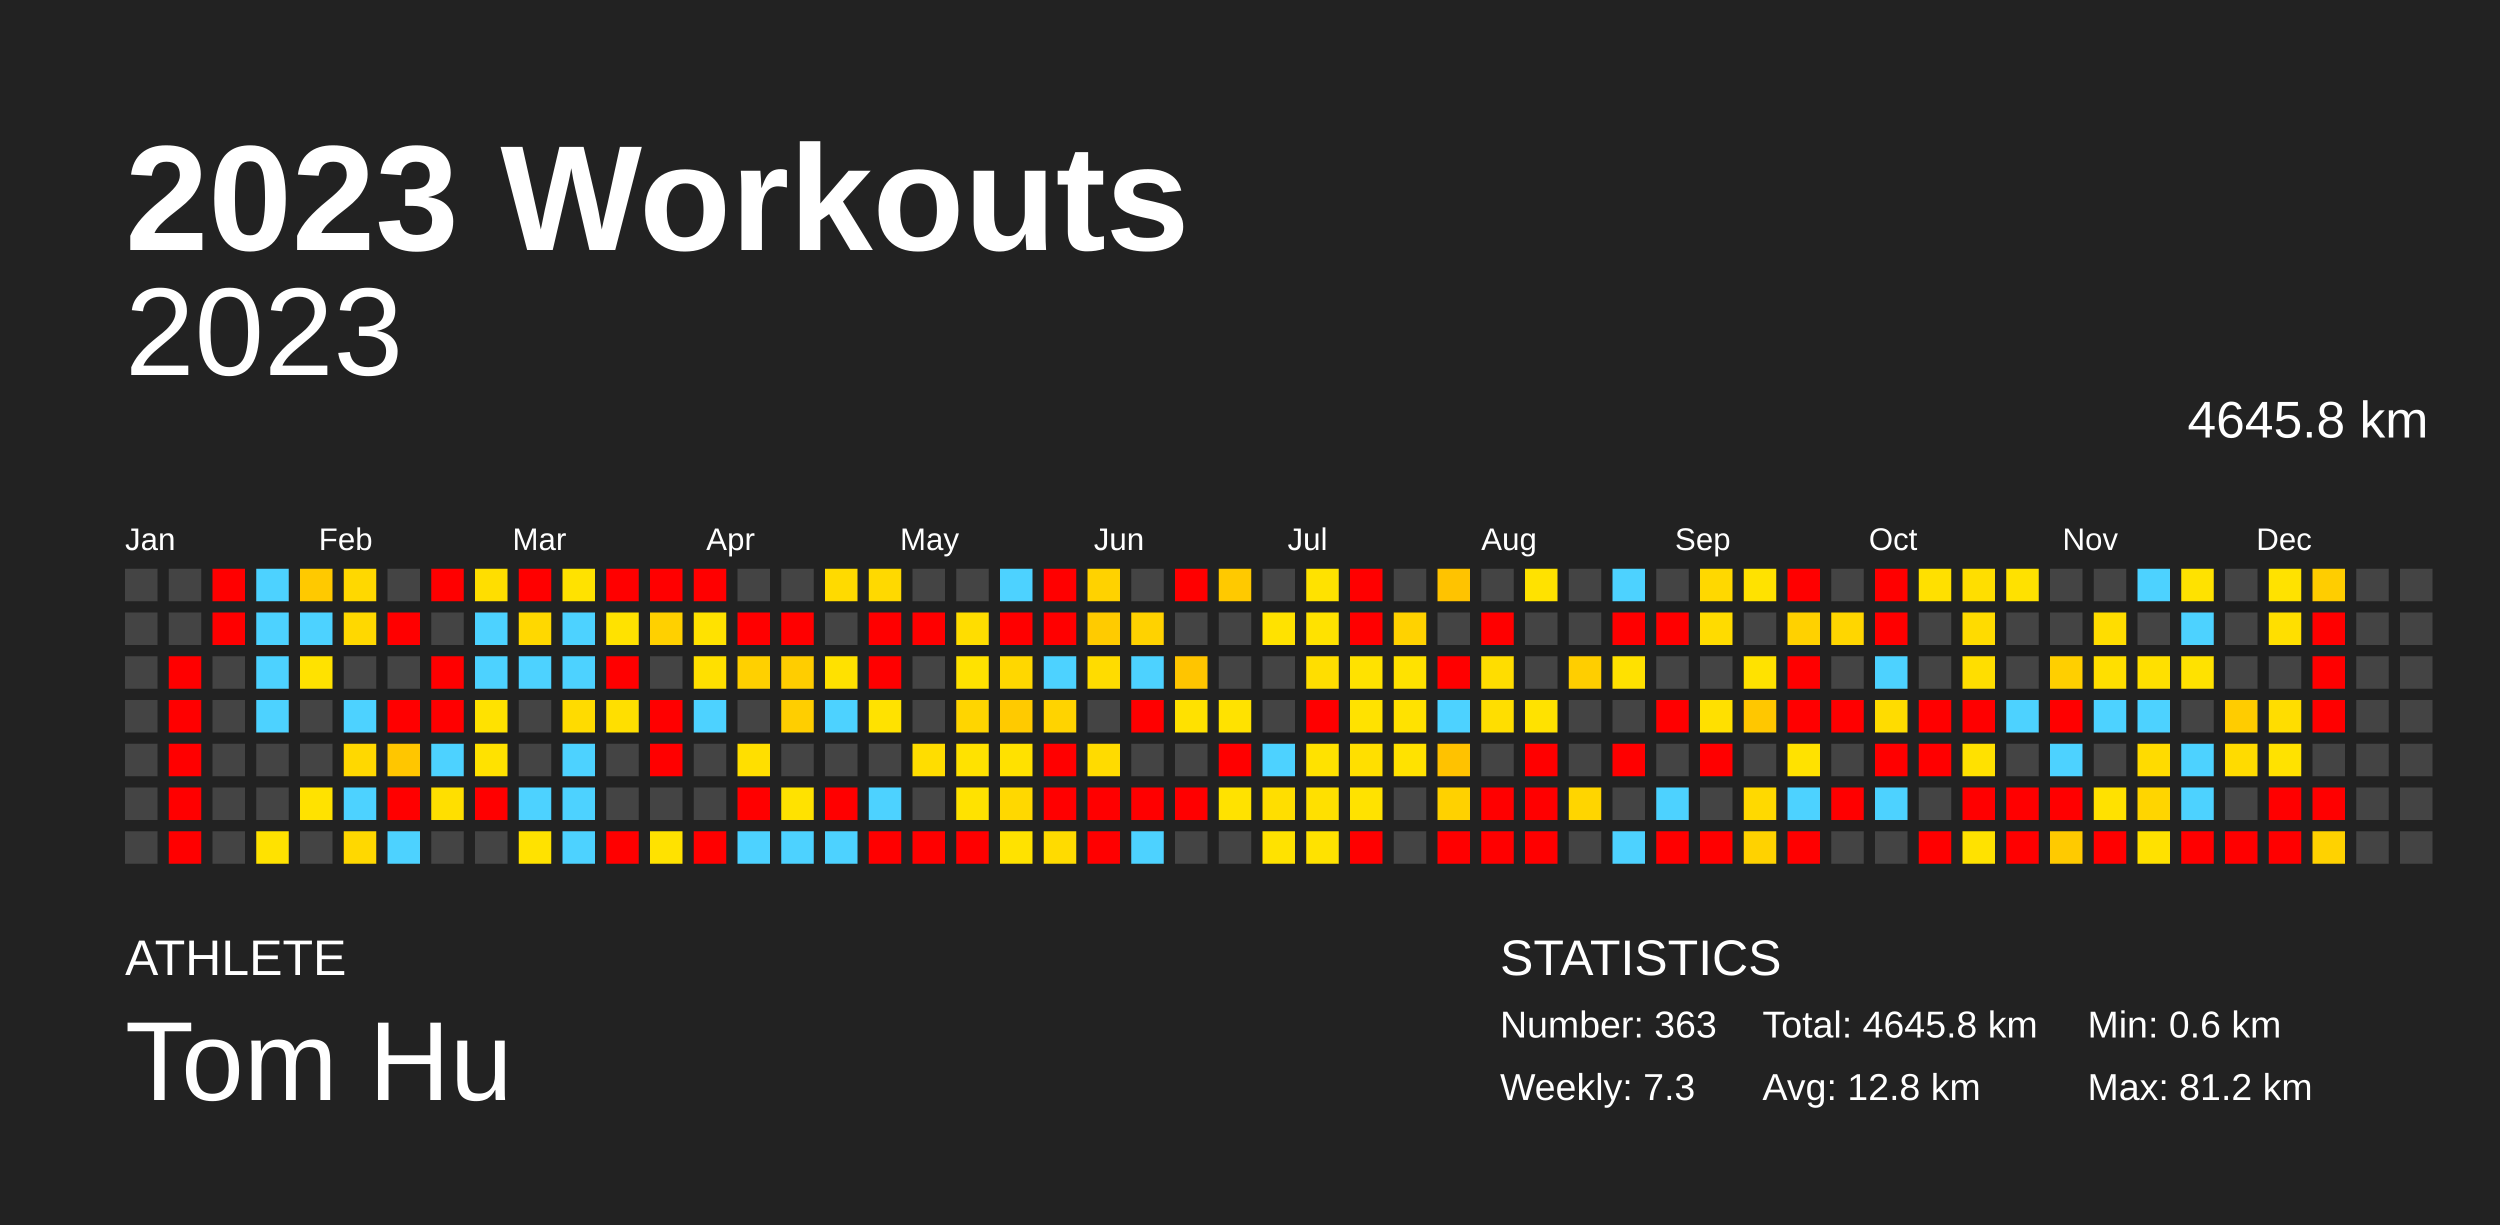
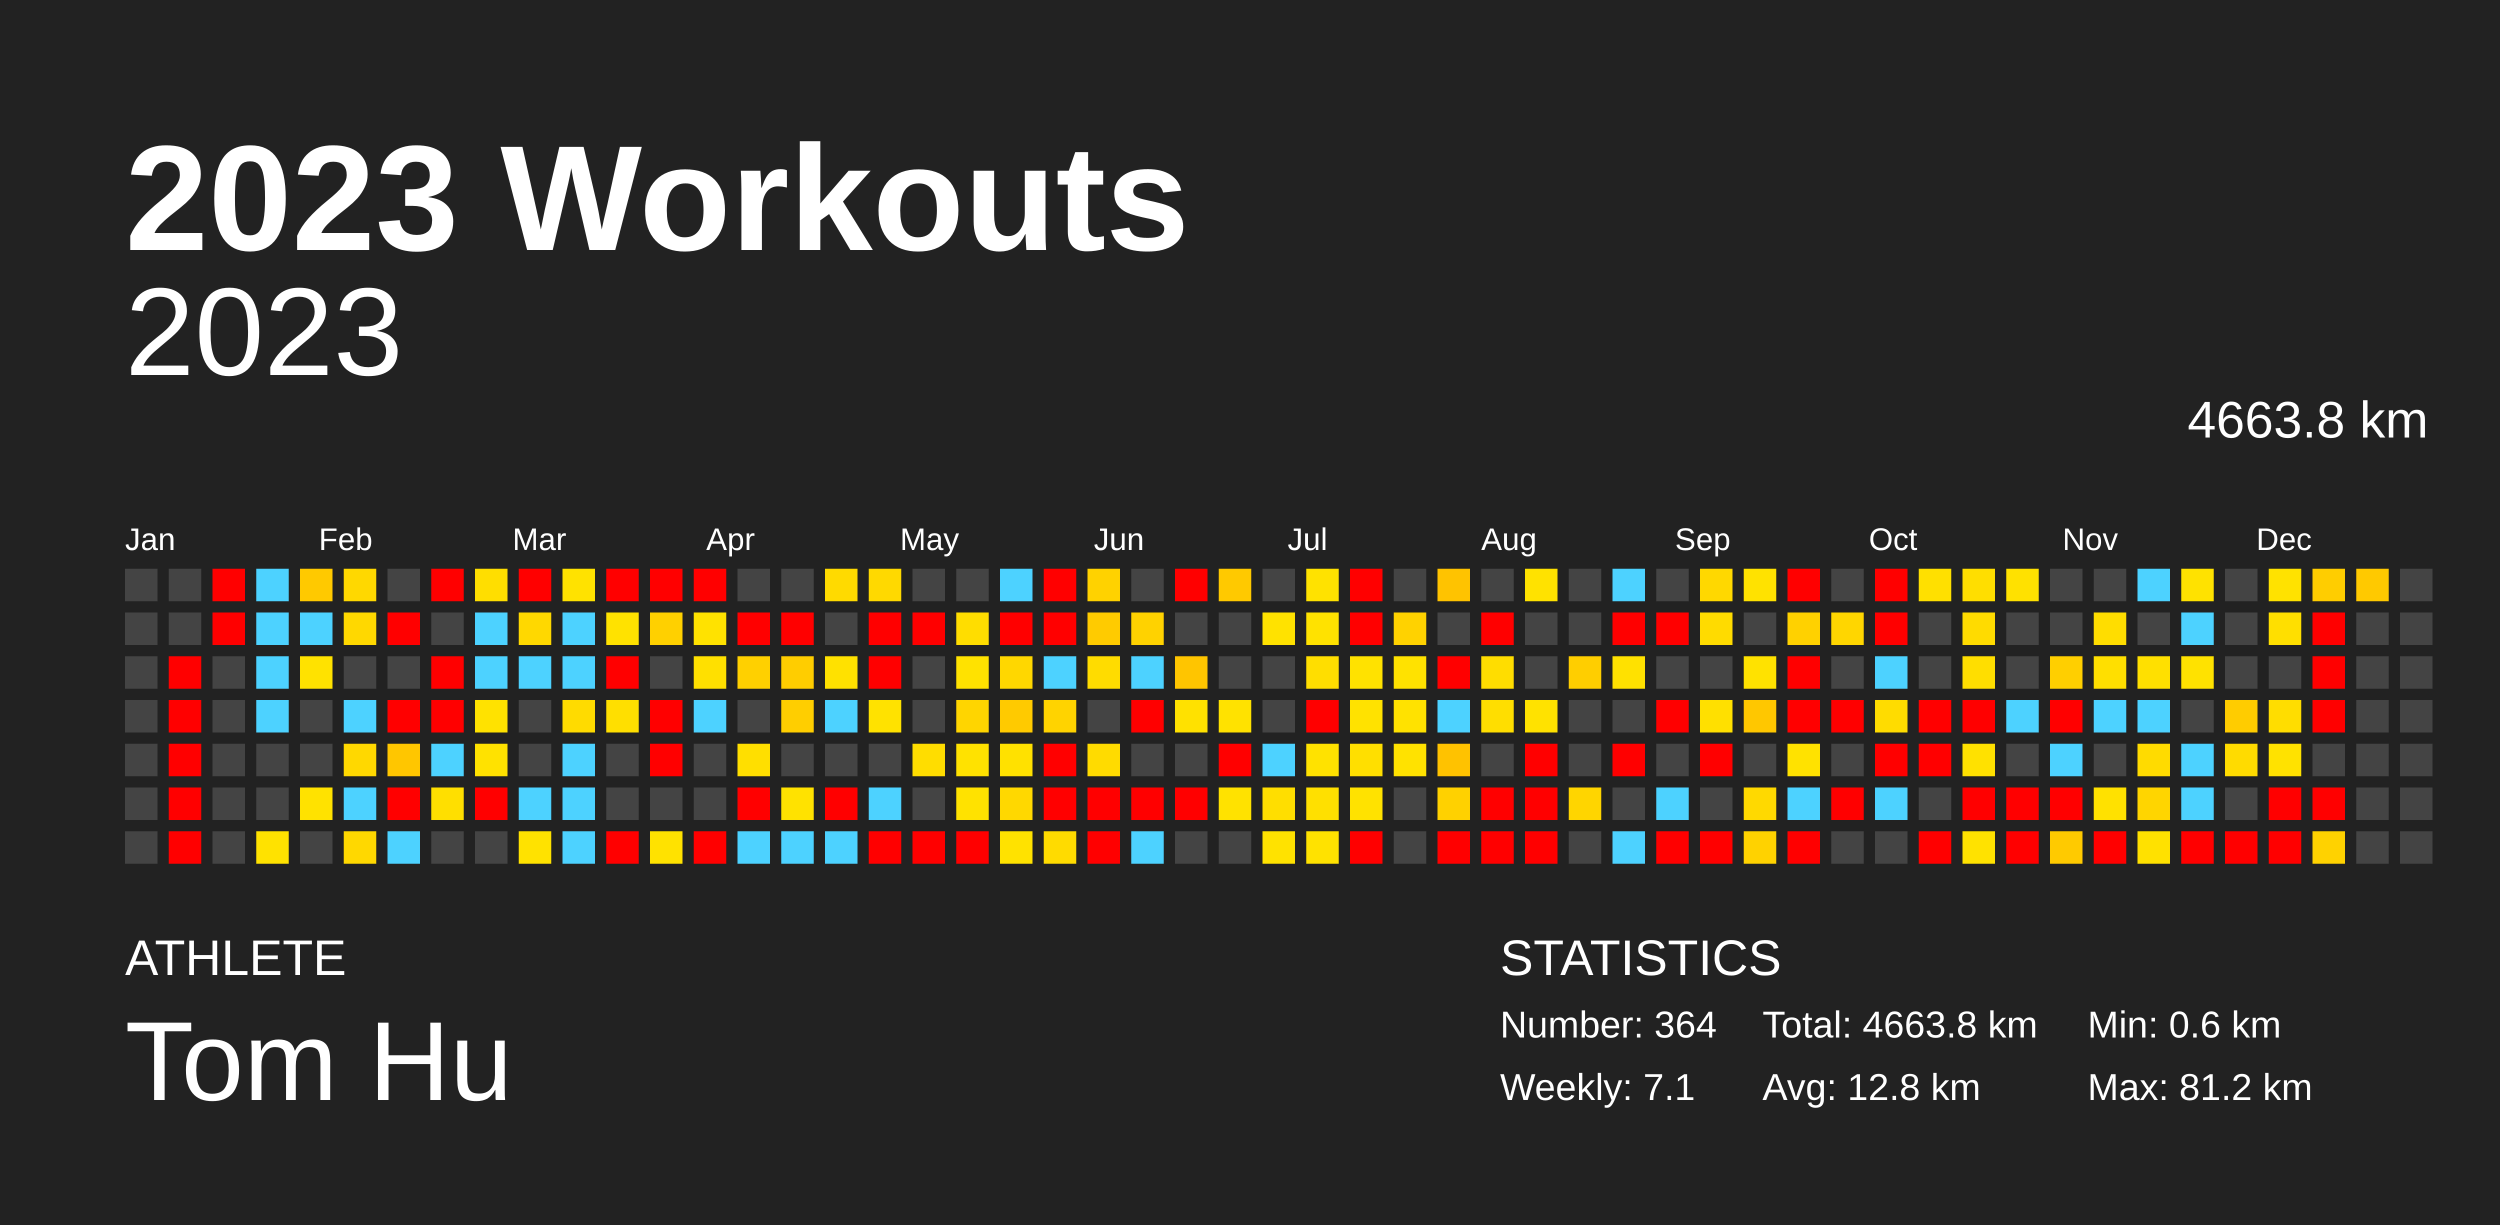
<svg xmlns="http://www.w3.org/2000/svg" baseProfile="full" height="98mm" version="1.1" viewBox="0,0,200,98" width="200mm">
  <defs />
  <rect fill="#222222" height="98" width="200" x="0" y="0" />
  <text fill="#FFFFFF" style="font-size:12px; font-family:Arial; font-weight:bold;" x="10" y="20">2023 Workouts</text>
  <text fill="#FFFFFF" style="font-size:4px; font-family:Arial" x="10" y="78">ATHLETE</text>
  <text fill="#FFFFFF" style="font-size:9px; font-family:Arial" x="10" y="88">Tom Hu</text>
  <text fill="#FFFFFF" style="font-size:4px; font-family:Arial" x="120" y="78">STATISTICS</text>
-   <text fill="#FFFFFF" style="font-size:3px; font-family:Arial" x="120" y="83">Number: 363</text>
-   <text fill="#FFFFFF" style="font-size:3px; font-family:Arial" x="120" y="88">Weekly: 7.3</text>
-   <text fill="#FFFFFF" style="font-size:3px; font-family:Arial" x="141" y="83">Total: 4645.8 km</text>
+   <text fill="#FFFFFF" style="font-size:3px; font-family:Arial" x="120" y="83">Number: 364</text>
+   <text fill="#FFFFFF" style="font-size:3px; font-family:Arial" x="120" y="88">Weekly: 7.1</text>
+   <text fill="#FFFFFF" style="font-size:3px; font-family:Arial" x="141" y="83">Total: 4663.8 km</text>
  <text fill="#FFFFFF" style="font-size:3px; font-family:Arial" x="141" y="88">Avg: 12.8 km</text>
  <text fill="#FFFFFF" style="font-size:3px; font-family:Arial" x="167" y="83">Min: 0.6 km</text>
  <text fill="#FFFFFF" style="font-size:3px; font-family:Arial" x="167" y="88">Max: 81.2 km</text>
  <text alignment-baseline="hanging" fill="#FFFFFF" style="font-size:10.0px; font-family:Arial;" x="10" y="30">2023</text>
-   <text alignment-baseline="hanging" fill="#FFFFFF" style="font-size:4.125px; font-family:Arial;" x="175" y="35">4645.8 km</text>
+   <text alignment-baseline="hanging" fill="#FFFFFF" style="font-size:4.125px; font-family:Arial;" x="175" y="35">4663.8 km</text>
  <text fill="#FFFFFF" style="font-size:2.5px; font-family:Arial" x="10.0" y="44">Jan</text>
  <text fill="#FFFFFF" style="font-size:2.5px; font-family:Arial" x="25.5" y="44">Feb</text>
  <text fill="#FFFFFF" style="font-size:2.5px; font-family:Arial" x="41.0" y="44">Mar</text>
  <text fill="#FFFFFF" style="font-size:2.5px; font-family:Arial" x="56.5" y="44">Apr</text>
  <text fill="#FFFFFF" style="font-size:2.5px; font-family:Arial" x="72.0" y="44">May</text>
  <text fill="#FFFFFF" style="font-size:2.5px; font-family:Arial" x="87.5" y="44">Jun</text>
  <text fill="#FFFFFF" style="font-size:2.5px; font-family:Arial" x="103.0" y="44">Jul</text>
  <text fill="#FFFFFF" style="font-size:2.5px; font-family:Arial" x="118.5" y="44">Aug</text>
  <text fill="#FFFFFF" style="font-size:2.5px; font-family:Arial" x="134.0" y="44">Sep</text>
  <text fill="#FFFFFF" style="font-size:2.5px; font-family:Arial" x="149.5" y="44">Oct</text>
  <text fill="#FFFFFF" style="font-size:2.5px; font-family:Arial" x="165.0" y="44">Nov</text>
  <text fill="#FFFFFF" style="font-size:2.5px; font-family:Arial" x="180.5" y="44">Dec</text>
  <rect fill="#444444" height="2.6" width="2.6" x="10.0" y="45.5" />
  <rect fill="#444444" height="2.6" width="2.6" x="10.0" y="49.0" />
  <rect fill="#444444" height="2.6" width="2.6" x="10.0" y="52.5" />
  <rect fill="#444444" height="2.6" width="2.6" x="10.0" y="56.0" />
  <rect fill="#444444" height="2.6" width="2.6" x="10.0" y="59.5" />
  <rect fill="#444444" height="2.6" width="2.6" x="10.0" y="63.0" />
  <rect fill="#444444" height="2.6" width="2.6" x="10.0" y="66.5" />
  <rect fill="#444444" height="2.6" width="2.6" x="13.5" y="45.5" />
  <rect fill="#444444" height="2.6" width="2.6" x="13.5" y="49.0" />
  <rect fill="red" height="2.6" width="2.6" x="13.5" y="52.5" />
  <rect fill="red" height="2.6" width="2.6" x="13.5" y="56.0" />
  <rect fill="red" height="2.6" width="2.6" x="13.5" y="59.5" />
  <rect fill="red" height="2.6" width="2.6" x="13.5" y="63.0" />
  <rect fill="red" height="2.6" width="2.6" x="13.5" y="66.5" />
  <rect fill="red" height="2.6" width="2.6" x="17.0" y="45.5" />
  <rect fill="red" height="2.6" width="2.6" x="17.0" y="49.0" />
  <rect fill="#444444" height="2.6" width="2.6" x="17.0" y="52.5" />
  <rect fill="#444444" height="2.6" width="2.6" x="17.0" y="56.0" />
  <rect fill="#444444" height="2.6" width="2.6" x="17.0" y="59.5" />
  <rect fill="#444444" height="2.6" width="2.6" x="17.0" y="63.0" />
  <rect fill="#444444" height="2.6" width="2.6" x="17.0" y="66.5" />
  <rect fill="#4dd2ff" height="2.6" width="2.6" x="20.5" y="45.5" />
  <rect fill="#4dd2ff" height="2.6" width="2.6" x="20.5" y="49.0" />
  <rect fill="#4dd2ff" height="2.6" width="2.6" x="20.5" y="52.5" />
  <rect fill="#4dd2ff" height="2.6" width="2.6" x="20.5" y="56.0" />
  <rect fill="#444444" height="2.6" width="2.6" x="20.5" y="59.5" />
  <rect fill="#444444" height="2.6" width="2.6" x="20.5" y="63.0" />
  <rect fill="#ffe200" height="2.6" width="2.6" x="20.5" y="66.5" />
  <rect fill="#ffc900" height="2.6" width="2.6" x="24.0" y="45.5" />
  <rect fill="#4dd2ff" height="2.6" width="2.6" x="24.0" y="49.0" />
  <rect fill="#ffe200" height="2.6" width="2.6" x="24.0" y="52.5" />
  <rect fill="#444444" height="2.6" width="2.6" x="24.0" y="56.0" />
  <rect fill="#444444" height="2.6" width="2.6" x="24.0" y="59.5" />
  <rect fill="#ffe200" height="2.6" width="2.6" x="24.0" y="63.0" />
  <rect fill="#444444" height="2.6" width="2.6" x="24.0" y="66.5" />
  <rect fill="#ffd800" height="2.6" width="2.6" x="27.5" y="45.5" />
  <rect fill="#ffd800" height="2.6" width="2.6" x="27.5" y="49.0" />
  <rect fill="#444444" height="2.6" width="2.6" x="27.5" y="52.5" />
  <rect fill="#4dd2ff" height="2.6" width="2.6" x="27.5" y="56.0" />
  <rect fill="#ffd800" height="2.6" width="2.6" x="27.5" y="59.5" />
  <rect fill="#4dd2ff" height="2.6" width="2.6" x="27.5" y="63.0" />
  <rect fill="#ffd800" height="2.6" width="2.6" x="27.5" y="66.5" />
  <rect fill="#444444" height="2.6" width="2.6" x="31.0" y="45.5" />
  <rect fill="red" height="2.6" width="2.6" x="31.0" y="49.0" />
  <rect fill="#444444" height="2.6" width="2.6" x="31.0" y="52.5" />
  <rect fill="red" height="2.6" width="2.6" x="31.0" y="56.0" />
  <rect fill="#ffc600" height="2.6" width="2.6" x="31.0" y="59.5" />
  <rect fill="red" height="2.6" width="2.6" x="31.0" y="63.0" />
  <rect fill="#4dd2ff" height="2.6" width="2.6" x="31.0" y="66.5" />
  <rect fill="red" height="2.6" width="2.6" x="34.5" y="45.5" />
  <rect fill="#444444" height="2.6" width="2.6" x="34.5" y="49.0" />
  <rect fill="red" height="2.6" width="2.6" x="34.5" y="52.5" />
  <rect fill="red" height="2.6" width="2.6" x="34.5" y="56.0" />
  <rect fill="#4dd2ff" height="2.6" width="2.6" x="34.5" y="59.5" />
  <rect fill="#ffdf00" height="2.6" width="2.6" x="34.5" y="63.0" />
  <rect fill="#444444" height="2.6" width="2.6" x="34.5" y="66.5" />
  <rect fill="#ffde00" height="2.6" width="2.6" x="38.0" y="45.5" />
  <rect fill="#4dd2ff" height="2.6" width="2.6" x="38.0" y="49.0" />
  <rect fill="#4dd2ff" height="2.6" width="2.6" x="38.0" y="52.5" />
  <rect fill="#ffe200" height="2.6" width="2.6" x="38.0" y="56.0" />
  <rect fill="#ffe200" height="2.6" width="2.6" x="38.0" y="59.5" />
  <rect fill="red" height="2.6" width="2.6" x="38.0" y="63.0" />
  <rect fill="#444444" height="2.6" width="2.6" x="38.0" y="66.5" />
  <rect fill="red" height="2.6" width="2.6" x="41.5" y="45.5" />
  <rect fill="#ffd800" height="2.6" width="2.6" x="41.5" y="49.0" />
  <rect fill="#4dd2ff" height="2.6" width="2.6" x="41.5" y="52.5" />
  <rect fill="#444444" height="2.6" width="2.6" x="41.5" y="56.0" />
  <rect fill="#444444" height="2.6" width="2.6" x="41.5" y="59.5" />
  <rect fill="#4dd2ff" height="2.6" width="2.6" x="41.5" y="63.0" />
  <rect fill="#ffe200" height="2.6" width="2.6" x="41.5" y="66.5" />
  <rect fill="#ffe200" height="2.6" width="2.6" x="45.0" y="45.5" />
  <rect fill="#4dd2ff" height="2.6" width="2.6" x="45.0" y="49.0" />
  <rect fill="#4dd2ff" height="2.6" width="2.6" x="45.0" y="52.5" />
  <rect fill="#ffdb00" height="2.6" width="2.6" x="45.0" y="56.0" />
  <rect fill="#4dd2ff" height="2.6" width="2.6" x="45.0" y="59.5" />
  <rect fill="#4dd2ff" height="2.6" width="2.6" x="45.0" y="63.0" />
  <rect fill="#4dd2ff" height="2.6" width="2.6" x="45.0" y="66.5" />
  <rect fill="red" height="2.6" width="2.6" x="48.5" y="45.5" />
  <rect fill="#ffe200" height="2.6" width="2.6" x="48.5" y="49.0" />
  <rect fill="red" height="2.6" width="2.6" x="48.5" y="52.5" />
  <rect fill="#ffdf00" height="2.6" width="2.6" x="48.5" y="56.0" />
  <rect fill="#444444" height="2.6" width="2.6" x="48.5" y="59.5" />
  <rect fill="#444444" height="2.6" width="2.6" x="48.5" y="63.0" />
  <rect fill="red" height="2.6" width="2.6" x="48.5" y="66.5" />
  <rect fill="red" height="2.6" width="2.6" x="52.0" y="45.5" />
  <rect fill="#ffd000" height="2.6" width="2.6" x="52.0" y="49.0" />
  <rect fill="#444444" height="2.6" width="2.6" x="52.0" y="52.5" />
  <rect fill="red" height="2.6" width="2.6" x="52.0" y="56.0" />
  <rect fill="red" height="2.6" width="2.6" x="52.0" y="59.5" />
  <rect fill="#444444" height="2.6" width="2.6" x="52.0" y="63.0" />
  <rect fill="#ffe200" height="2.6" width="2.6" x="52.0" y="66.5" />
  <rect fill="red" height="2.6" width="2.6" x="55.5" y="45.5" />
  <rect fill="#ffe200" height="2.6" width="2.6" x="55.5" y="49.0" />
  <rect fill="#ffe000" height="2.6" width="2.6" x="55.5" y="52.5" />
  <rect fill="#4dd2ff" height="2.6" width="2.6" x="55.5" y="56.0" />
  <rect fill="#444444" height="2.6" width="2.6" x="55.5" y="59.5" />
  <rect fill="#444444" height="2.6" width="2.6" x="55.5" y="63.0" />
  <rect fill="red" height="2.6" width="2.6" x="55.5" y="66.5" />
  <rect fill="#444444" height="2.6" width="2.6" x="59.0" y="45.5" />
  <rect fill="red" height="2.6" width="2.6" x="59.0" y="49.0" />
  <rect fill="#ffd000" height="2.6" width="2.6" x="59.0" y="52.5" />
  <rect fill="#444444" height="2.6" width="2.6" x="59.0" y="56.0" />
  <rect fill="#ffdf00" height="2.6" width="2.6" x="59.0" y="59.5" />
  <rect fill="red" height="2.6" width="2.6" x="59.0" y="63.0" />
  <rect fill="#4dd2ff" height="2.6" width="2.6" x="59.0" y="66.5" />
  <rect fill="#444444" height="2.6" width="2.6" x="62.5" y="45.5" />
  <rect fill="red" height="2.6" width="2.6" x="62.5" y="49.0" />
  <rect fill="#ffcd00" height="2.6" width="2.6" x="62.5" y="52.5" />
  <rect fill="#ffce00" height="2.6" width="2.6" x="62.5" y="56.0" />
  <rect fill="#444444" height="2.6" width="2.6" x="62.5" y="59.5" />
  <rect fill="#ffe200" height="2.6" width="2.6" x="62.5" y="63.0" />
  <rect fill="#4dd2ff" height="2.6" width="2.6" x="62.5" y="66.5" />
  <rect fill="#ffda00" height="2.6" width="2.6" x="66.0" y="45.5" />
  <rect fill="#444444" height="2.6" width="2.6" x="66.0" y="49.0" />
  <rect fill="#ffe100" height="2.6" width="2.6" x="66.0" y="52.5" />
  <rect fill="#4dd2ff" height="2.6" width="2.6" x="66.0" y="56.0" />
  <rect fill="#444444" height="2.6" width="2.6" x="66.0" y="59.5" />
  <rect fill="red" height="2.6" width="2.6" x="66.0" y="63.0" />
  <rect fill="#4dd2ff" height="2.6" width="2.6" x="66.0" y="66.5" />
  <rect fill="#ffd900" height="2.6" width="2.6" x="69.5" y="45.5" />
  <rect fill="red" height="2.6" width="2.6" x="69.5" y="49.0" />
  <rect fill="red" height="2.6" width="2.6" x="69.5" y="52.5" />
  <rect fill="#ffe200" height="2.6" width="2.6" x="69.5" y="56.0" />
  <rect fill="#444444" height="2.6" width="2.6" x="69.5" y="59.5" />
  <rect fill="#4dd2ff" height="2.6" width="2.6" x="69.5" y="63.0" />
  <rect fill="red" height="2.6" width="2.6" x="69.5" y="66.5" />
  <rect fill="#444444" height="2.6" width="2.6" x="73.0" y="45.5" />
  <rect fill="red" height="2.6" width="2.6" x="73.0" y="49.0" />
  <rect fill="#444444" height="2.6" width="2.6" x="73.0" y="52.5" />
  <rect fill="#444444" height="2.6" width="2.6" x="73.0" y="56.0" />
  <rect fill="#ffdd00" height="2.6" width="2.6" x="73.0" y="59.5" />
  <rect fill="#444444" height="2.6" width="2.6" x="73.0" y="63.0" />
  <rect fill="red" height="2.6" width="2.6" x="73.0" y="66.5" />
  <rect fill="#444444" height="2.6" width="2.6" x="76.5" y="45.5" />
  <rect fill="#ffdd00" height="2.6" width="2.6" x="76.5" y="49.0" />
  <rect fill="#ffe200" height="2.6" width="2.6" x="76.5" y="52.5" />
  <rect fill="#ffd500" height="2.6" width="2.6" x="76.5" y="56.0" />
  <rect fill="#ffe200" height="2.6" width="2.6" x="76.5" y="59.5" />
  <rect fill="#ffe200" height="2.6" width="2.6" x="76.5" y="63.0" />
  <rect fill="red" height="2.6" width="2.6" x="76.5" y="66.5" />
  <rect fill="#4dd2ff" height="2.6" width="2.6" x="80.0" y="45.5" />
  <rect fill="red" height="2.6" width="2.6" x="80.0" y="49.0" />
  <rect fill="#ffd700" height="2.6" width="2.6" x="80.0" y="52.5" />
  <rect fill="#ffca00" height="2.6" width="2.6" x="80.0" y="56.0" />
  <rect fill="#ffe100" height="2.6" width="2.6" x="80.0" y="59.5" />
  <rect fill="#ffd800" height="2.6" width="2.6" x="80.0" y="63.0" />
  <rect fill="#ffe200" height="2.6" width="2.6" x="80.0" y="66.5" />
  <rect fill="red" height="2.6" width="2.6" x="83.5" y="45.5" />
  <rect fill="red" height="2.6" width="2.6" x="83.5" y="49.0" />
  <rect fill="#4dd2ff" height="2.6" width="2.6" x="83.5" y="52.5" />
  <rect fill="#ffd300" height="2.6" width="2.6" x="83.5" y="56.0" />
  <rect fill="red" height="2.6" width="2.6" x="83.5" y="59.5" />
  <rect fill="red" height="2.6" width="2.6" x="83.5" y="63.0" />
  <rect fill="#ffdb00" height="2.6" width="2.6" x="83.5" y="66.5" />
  <rect fill="#ffd200" height="2.6" width="2.6" x="87.0" y="45.5" />
  <rect fill="#ffcb00" height="2.6" width="2.6" x="87.0" y="49.0" />
  <rect fill="#ffdc00" height="2.6" width="2.6" x="87.0" y="52.5" />
  <rect fill="#444444" height="2.6" width="2.6" x="87.0" y="56.0" />
  <rect fill="#ffdb00" height="2.6" width="2.6" x="87.0" y="59.5" />
  <rect fill="red" height="2.6" width="2.6" x="87.0" y="63.0" />
  <rect fill="red" height="2.6" width="2.6" x="87.0" y="66.5" />
  <rect fill="#444444" height="2.6" width="2.6" x="90.5" y="45.5" />
  <rect fill="#ffd200" height="2.6" width="2.6" x="90.5" y="49.0" />
  <rect fill="#4dd2ff" height="2.6" width="2.6" x="90.5" y="52.5" />
  <rect fill="red" height="2.6" width="2.6" x="90.5" y="56.0" />
  <rect fill="#444444" height="2.6" width="2.6" x="90.5" y="59.5" />
  <rect fill="red" height="2.6" width="2.6" x="90.5" y="63.0" />
  <rect fill="#4dd2ff" height="2.6" width="2.6" x="90.5" y="66.5" />
  <rect fill="red" height="2.6" width="2.6" x="94.0" y="45.5" />
  <rect fill="#444444" height="2.6" width="2.6" x="94.0" y="49.0" />
  <rect fill="#ffc500" height="2.6" width="2.6" x="94.0" y="52.5" />
  <rect fill="#ffe100" height="2.6" width="2.6" x="94.0" y="56.0" />
  <rect fill="#444444" height="2.6" width="2.6" x="94.0" y="59.5" />
  <rect fill="red" height="2.6" width="2.6" x="94.0" y="63.0" />
  <rect fill="#444444" height="2.6" width="2.6" x="94.0" y="66.5" />
  <rect fill="#ffc900" height="2.6" width="2.6" x="97.5" y="45.5" />
  <rect fill="#444444" height="2.6" width="2.6" x="97.5" y="49.0" />
  <rect fill="#444444" height="2.6" width="2.6" x="97.5" y="52.5" />
  <rect fill="#ffe200" height="2.6" width="2.6" x="97.5" y="56.0" />
  <rect fill="red" height="2.6" width="2.6" x="97.5" y="59.5" />
  <rect fill="#ffe200" height="2.6" width="2.6" x="97.5" y="63.0" />
  <rect fill="#444444" height="2.6" width="2.6" x="97.5" y="66.5" />
  <rect fill="#444444" height="2.6" width="2.6" x="101.0" y="45.5" />
  <rect fill="#ffe200" height="2.6" width="2.6" x="101.0" y="49.0" />
  <rect fill="#444444" height="2.6" width="2.6" x="101.0" y="52.5" />
  <rect fill="#444444" height="2.6" width="2.6" x="101.0" y="56.0" />
  <rect fill="#4dd2ff" height="2.6" width="2.6" x="101.0" y="59.5" />
  <rect fill="#ffde00" height="2.6" width="2.6" x="101.0" y="63.0" />
  <rect fill="#ffe200" height="2.6" width="2.6" x="101.0" y="66.5" />
  <rect fill="#ffe200" height="2.6" width="2.6" x="104.5" y="45.5" />
  <rect fill="#ffe200" height="2.6" width="2.6" x="104.5" y="49.0" />
  <rect fill="#ffde00" height="2.6" width="2.6" x="104.5" y="52.5" />
  <rect fill="red" height="2.6" width="2.6" x="104.5" y="56.0" />
  <rect fill="#ffe200" height="2.6" width="2.6" x="104.5" y="59.5" />
  <rect fill="#ffe000" height="2.6" width="2.6" x="104.5" y="63.0" />
  <rect fill="#ffe200" height="2.6" width="2.6" x="104.5" y="66.5" />
  <rect fill="red" height="2.6" width="2.6" x="108.0" y="45.5" />
  <rect fill="red" height="2.6" width="2.6" x="108.0" y="49.0" />
  <rect fill="#ffe200" height="2.6" width="2.6" x="108.0" y="52.5" />
  <rect fill="#ffe200" height="2.6" width="2.6" x="108.0" y="56.0" />
  <rect fill="#ffdf00" height="2.6" width="2.6" x="108.0" y="59.5" />
  <rect fill="#ffe200" height="2.6" width="2.6" x="108.0" y="63.0" />
  <rect fill="red" height="2.6" width="2.6" x="108.0" y="66.5" />
  <rect fill="#444444" height="2.6" width="2.6" x="111.5" y="45.5" />
  <rect fill="#ffd200" height="2.6" width="2.6" x="111.5" y="49.0" />
  <rect fill="#ffe200" height="2.6" width="2.6" x="111.5" y="52.5" />
  <rect fill="#ffe200" height="2.6" width="2.6" x="111.5" y="56.0" />
  <rect fill="#ffe200" height="2.6" width="2.6" x="111.5" y="59.5" />
  <rect fill="#444444" height="2.6" width="2.6" x="111.5" y="63.0" />
  <rect fill="#444444" height="2.6" width="2.6" x="111.5" y="66.5" />
  <rect fill="#ffc300" height="2.6" width="2.6" x="115.0" y="45.5" />
  <rect fill="#444444" height="2.6" width="2.6" x="115.0" y="49.0" />
  <rect fill="red" height="2.6" width="2.6" x="115.0" y="52.5" />
  <rect fill="#4dd2ff" height="2.6" width="2.6" x="115.0" y="56.0" />
  <rect fill="#ffc200" height="2.6" width="2.6" x="115.0" y="59.5" />
  <rect fill="#ffd100" height="2.6" width="2.6" x="115.0" y="63.0" />
  <rect fill="red" height="2.6" width="2.6" x="115.0" y="66.5" />
  <rect fill="#444444" height="2.6" width="2.6" x="118.5" y="45.5" />
  <rect fill="red" height="2.6" width="2.6" x="118.5" y="49.0" />
  <rect fill="#ffdd00" height="2.6" width="2.6" x="118.5" y="52.5" />
  <rect fill="#ffde00" height="2.6" width="2.6" x="118.5" y="56.0" />
  <rect fill="#444444" height="2.6" width="2.6" x="118.5" y="59.5" />
  <rect fill="red" height="2.6" width="2.6" x="118.5" y="63.0" />
  <rect fill="red" height="2.6" width="2.6" x="118.5" y="66.5" />
  <rect fill="#ffe200" height="2.6" width="2.6" x="122.0" y="45.5" />
  <rect fill="#444444" height="2.6" width="2.6" x="122.0" y="49.0" />
  <rect fill="#444444" height="2.6" width="2.6" x="122.0" y="52.5" />
  <rect fill="#ffe200" height="2.6" width="2.6" x="122.0" y="56.0" />
  <rect fill="red" height="2.6" width="2.6" x="122.0" y="59.5" />
  <rect fill="red" height="2.6" width="2.6" x="122.0" y="63.0" />
  <rect fill="red" height="2.6" width="2.6" x="122.0" y="66.5" />
  <rect fill="#444444" height="2.6" width="2.6" x="125.5" y="45.5" />
  <rect fill="#444444" height="2.6" width="2.6" x="125.5" y="49.0" />
  <rect fill="#ffce00" height="2.6" width="2.6" x="125.5" y="52.5" />
  <rect fill="#444444" height="2.6" width="2.6" x="125.5" y="56.0" />
  <rect fill="#444444" height="2.6" width="2.6" x="125.5" y="59.5" />
  <rect fill="#ffd500" height="2.6" width="2.6" x="125.5" y="63.0" />
  <rect fill="#444444" height="2.6" width="2.6" x="125.5" y="66.5" />
  <rect fill="#4dd2ff" height="2.6" width="2.6" x="129.0" y="45.5" />
  <rect fill="red" height="2.6" width="2.6" x="129.0" y="49.0" />
  <rect fill="#ffe100" height="2.6" width="2.6" x="129.0" y="52.5" />
  <rect fill="#444444" height="2.6" width="2.6" x="129.0" y="56.0" />
  <rect fill="red" height="2.6" width="2.6" x="129.0" y="59.5" />
  <rect fill="#444444" height="2.6" width="2.6" x="129.0" y="63.0" />
  <rect fill="#4dd2ff" height="2.6" width="2.6" x="129.0" y="66.5" />
  <rect fill="#444444" height="2.6" width="2.6" x="132.5" y="45.5" />
  <rect fill="red" height="2.6" width="2.6" x="132.5" y="49.0" />
  <rect fill="#444444" height="2.6" width="2.6" x="132.5" y="52.5" />
  <rect fill="red" height="2.6" width="2.6" x="132.5" y="56.0" />
  <rect fill="#444444" height="2.6" width="2.6" x="132.5" y="59.5" />
  <rect fill="#4dd2ff" height="2.6" width="2.6" x="132.5" y="63.0" />
  <rect fill="red" height="2.6" width="2.6" x="132.5" y="66.5" />
  <rect fill="#ffd800" height="2.6" width="2.6" x="136.0" y="45.5" />
  <rect fill="#ffdb00" height="2.6" width="2.6" x="136.0" y="49.0" />
  <rect fill="#444444" height="2.6" width="2.6" x="136.0" y="52.5" />
  <rect fill="#ffe000" height="2.6" width="2.6" x="136.0" y="56.0" />
  <rect fill="red" height="2.6" width="2.6" x="136.0" y="59.5" />
  <rect fill="#444444" height="2.6" width="2.6" x="136.0" y="63.0" />
  <rect fill="red" height="2.6" width="2.6" x="136.0" y="66.5" />
  <rect fill="#ffe200" height="2.6" width="2.6" x="139.5" y="45.5" />
  <rect fill="#444444" height="2.6" width="2.6" x="139.5" y="49.0" />
  <rect fill="#ffe200" height="2.6" width="2.6" x="139.5" y="52.5" />
  <rect fill="#ffc700" height="2.6" width="2.6" x="139.5" y="56.0" />
  <rect fill="#444444" height="2.6" width="2.6" x="139.5" y="59.5" />
  <rect fill="#ffd900" height="2.6" width="2.6" x="139.5" y="63.0" />
  <rect fill="#ffd200" height="2.6" width="2.6" x="139.5" y="66.5" />
  <rect fill="red" height="2.6" width="2.6" x="143.0" y="45.5" />
  <rect fill="#ffd100" height="2.6" width="2.6" x="143.0" y="49.0" />
  <rect fill="red" height="2.6" width="2.6" x="143.0" y="52.5" />
  <rect fill="red" height="2.6" width="2.6" x="143.0" y="56.0" />
  <rect fill="#ffe200" height="2.6" width="2.6" x="143.0" y="59.5" />
  <rect fill="#4dd2ff" height="2.6" width="2.6" x="143.0" y="63.0" />
  <rect fill="red" height="2.6" width="2.6" x="143.0" y="66.5" />
  <rect fill="#444444" height="2.6" width="2.6" x="146.5" y="45.5" />
  <rect fill="#ffd600" height="2.6" width="2.6" x="146.5" y="49.0" />
  <rect fill="#444444" height="2.6" width="2.6" x="146.5" y="52.5" />
  <rect fill="red" height="2.6" width="2.6" x="146.5" y="56.0" />
  <rect fill="#444444" height="2.6" width="2.6" x="146.5" y="59.5" />
  <rect fill="red" height="2.6" width="2.6" x="146.5" y="63.0" />
  <rect fill="#444444" height="2.6" width="2.6" x="146.5" y="66.5" />
  <rect fill="red" height="2.6" width="2.6" x="150.0" y="45.5" />
  <rect fill="red" height="2.6" width="2.6" x="150.0" y="49.0" />
  <rect fill="#4dd2ff" height="2.6" width="2.6" x="150.0" y="52.5" />
  <rect fill="#ffdc00" height="2.6" width="2.6" x="150.0" y="56.0" />
  <rect fill="red" height="2.6" width="2.6" x="150.0" y="59.5" />
  <rect fill="#4dd2ff" height="2.6" width="2.6" x="150.0" y="63.0" />
  <rect fill="#444444" height="2.6" width="2.6" x="150.0" y="66.5" />
  <rect fill="#ffe000" height="2.6" width="2.6" x="153.5" y="45.5" />
  <rect fill="#444444" height="2.6" width="2.6" x="153.5" y="49.0" />
  <rect fill="#444444" height="2.6" width="2.6" x="153.5" y="52.5" />
  <rect fill="red" height="2.6" width="2.6" x="153.5" y="56.0" />
  <rect fill="red" height="2.6" width="2.6" x="153.5" y="59.5" />
  <rect fill="#444444" height="2.6" width="2.6" x="153.5" y="63.0" />
  <rect fill="red" height="2.6" width="2.6" x="153.5" y="66.5" />
  <rect fill="#ffde00" height="2.6" width="2.6" x="157.0" y="45.5" />
  <rect fill="#ffdb00" height="2.6" width="2.6" x="157.0" y="49.0" />
  <rect fill="#ffde00" height="2.6" width="2.6" x="157.0" y="52.5" />
  <rect fill="red" height="2.6" width="2.6" x="157.0" y="56.0" />
  <rect fill="#ffe100" height="2.6" width="2.6" x="157.0" y="59.5" />
  <rect fill="red" height="2.6" width="2.6" x="157.0" y="63.0" />
  <rect fill="#ffe200" height="2.6" width="2.6" x="157.0" y="66.5" />
  <rect fill="#ffe100" height="2.6" width="2.6" x="160.5" y="45.5" />
  <rect fill="#444444" height="2.6" width="2.6" x="160.5" y="49.0" />
  <rect fill="#444444" height="2.6" width="2.6" x="160.5" y="52.5" />
  <rect fill="#4dd2ff" height="2.6" width="2.6" x="160.5" y="56.0" />
  <rect fill="#444444" height="2.6" width="2.6" x="160.5" y="59.5" />
  <rect fill="red" height="2.6" width="2.6" x="160.5" y="63.0" />
  <rect fill="red" height="2.6" width="2.6" x="160.5" y="66.5" />
  <rect fill="#444444" height="2.6" width="2.6" x="164.0" y="45.5" />
  <rect fill="#444444" height="2.6" width="2.6" x="164.0" y="49.0" />
  <rect fill="#ffcf00" height="2.6" width="2.6" x="164.0" y="52.5" />
  <rect fill="red" height="2.6" width="2.6" x="164.0" y="56.0" />
  <rect fill="#4dd2ff" height="2.6" width="2.6" x="164.0" y="59.5" />
  <rect fill="red" height="2.6" width="2.6" x="164.0" y="63.0" />
  <rect fill="#ffca00" height="2.6" width="2.6" x="164.0" y="66.5" />
  <rect fill="#444444" height="2.6" width="2.6" x="167.5" y="45.5" />
  <rect fill="#ffdd00" height="2.6" width="2.6" x="167.5" y="49.0" />
  <rect fill="#ffdf00" height="2.6" width="2.6" x="167.5" y="52.5" />
  <rect fill="#4dd2ff" height="2.6" width="2.6" x="167.5" y="56.0" />
  <rect fill="#444444" height="2.6" width="2.6" x="167.5" y="59.5" />
  <rect fill="#ffe100" height="2.6" width="2.6" x="167.5" y="63.0" />
  <rect fill="red" height="2.6" width="2.6" x="167.5" y="66.5" />
  <rect fill="#4dd2ff" height="2.6" width="2.6" x="171.0" y="45.5" />
  <rect fill="#444444" height="2.6" width="2.6" x="171.0" y="49.0" />
  <rect fill="#ffe000" height="2.6" width="2.6" x="171.0" y="52.5" />
  <rect fill="#4dd2ff" height="2.6" width="2.6" x="171.0" y="56.0" />
  <rect fill="#ffdb00" height="2.6" width="2.6" x="171.0" y="59.5" />
  <rect fill="#ffd500" height="2.6" width="2.6" x="171.0" y="63.0" />
  <rect fill="#ffe100" height="2.6" width="2.6" x="171.0" y="66.5" />
  <rect fill="#ffe200" height="2.6" width="2.6" x="174.5" y="45.5" />
  <rect fill="#4dd2ff" height="2.6" width="2.6" x="174.5" y="49.0" />
  <rect fill="#ffe200" height="2.6" width="2.6" x="174.5" y="52.5" />
  <rect fill="#444444" height="2.6" width="2.6" x="174.5" y="56.0" />
  <rect fill="#4dd2ff" height="2.6" width="2.6" x="174.5" y="59.5" />
  <rect fill="#4dd2ff" height="2.6" width="2.6" x="174.5" y="63.0" />
  <rect fill="red" height="2.6" width="2.6" x="174.5" y="66.5" />
  <rect fill="#444444" height="2.6" width="2.6" x="178.0" y="45.5" />
  <rect fill="#444444" height="2.6" width="2.6" x="178.0" y="49.0" />
  <rect fill="#444444" height="2.6" width="2.6" x="178.0" y="52.5" />
  <rect fill="#ffcc00" height="2.6" width="2.6" x="178.0" y="56.0" />
  <rect fill="#ffdb00" height="2.6" width="2.6" x="178.0" y="59.5" />
  <rect fill="#444444" height="2.6" width="2.6" x="178.0" y="63.0" />
  <rect fill="red" height="2.6" width="2.6" x="178.0" y="66.5" />
  <rect fill="#ffe200" height="2.6" width="2.6" x="181.5" y="45.5" />
  <rect fill="#ffdf00" height="2.6" width="2.6" x="181.5" y="49.0" />
  <rect fill="#444444" height="2.6" width="2.6" x="181.5" y="52.5" />
  <rect fill="#ffdd00" height="2.6" width="2.6" x="181.5" y="56.0" />
  <rect fill="#ffe200" height="2.6" width="2.6" x="181.5" y="59.5" />
  <rect fill="red" height="2.6" width="2.6" x="181.5" y="63.0" />
  <rect fill="red" height="2.6" width="2.6" x="181.5" y="66.5" />
  <rect fill="#ffcd00" height="2.6" width="2.6" x="185.0" y="45.5" />
  <rect fill="red" height="2.6" width="2.6" x="185.0" y="49.0" />
  <rect fill="red" height="2.6" width="2.6" x="185.0" y="52.5" />
  <rect fill="red" height="2.6" width="2.6" x="185.0" y="56.0" />
  <rect fill="#444444" height="2.6" width="2.6" x="185.0" y="59.5" />
  <rect fill="red" height="2.6" width="2.6" x="185.0" y="63.0" />
  <rect fill="#ffd200" height="2.6" width="2.6" x="185.0" y="66.5" />
-   <rect fill="#444444" height="2.6" width="2.6" x="188.5" y="45.5" />
+   <rect fill="#ffc900" height="2.6" width="2.6" x="188.5" y="45.5" />
  <rect fill="#444444" height="2.6" width="2.6" x="188.5" y="49.0" />
  <rect fill="#444444" height="2.6" width="2.6" x="188.5" y="52.5" />
  <rect fill="#444444" height="2.6" width="2.6" x="188.5" y="56.0" />
  <rect fill="#444444" height="2.6" width="2.6" x="188.5" y="59.5" />
  <rect fill="#444444" height="2.6" width="2.6" x="188.5" y="63.0" />
  <rect fill="#444444" height="2.6" width="2.6" x="188.5" y="66.5" />
  <rect fill="#444444" height="2.6" width="2.6" x="192.0" y="45.5" />
  <rect fill="#444444" height="2.6" width="2.6" x="192.0" y="49.0" />
  <rect fill="#444444" height="2.6" width="2.6" x="192.0" y="52.5" />
  <rect fill="#444444" height="2.6" width="2.6" x="192.0" y="56.0" />
  <rect fill="#444444" height="2.6" width="2.6" x="192.0" y="59.5" />
  <rect fill="#444444" height="2.6" width="2.6" x="192.0" y="63.0" />
  <rect fill="#444444" height="2.6" width="2.6" x="192.0" y="66.5" />
</svg>
